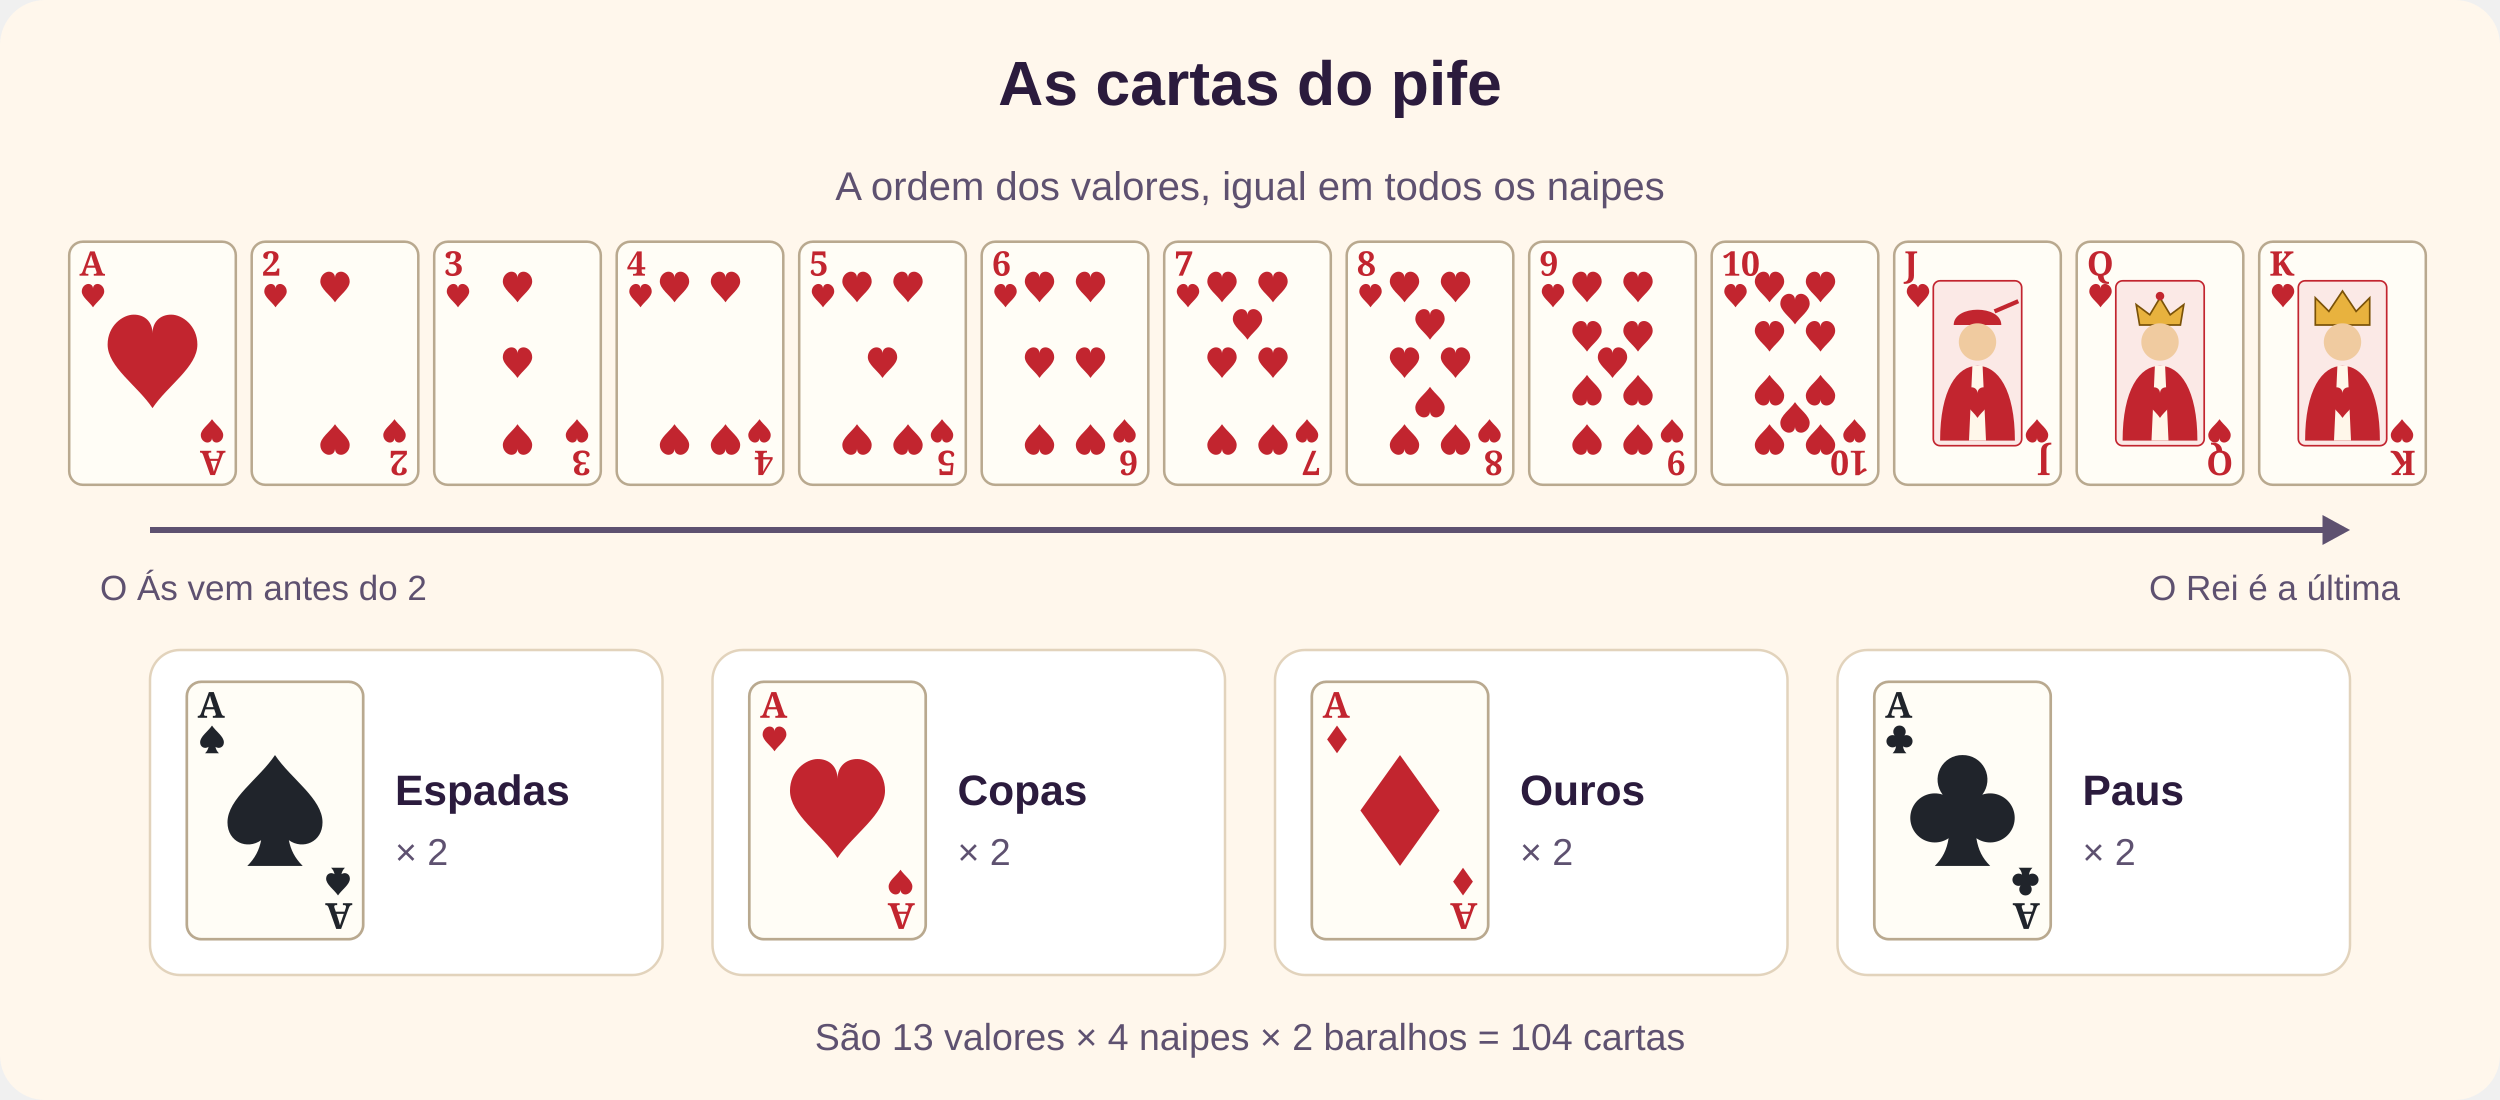
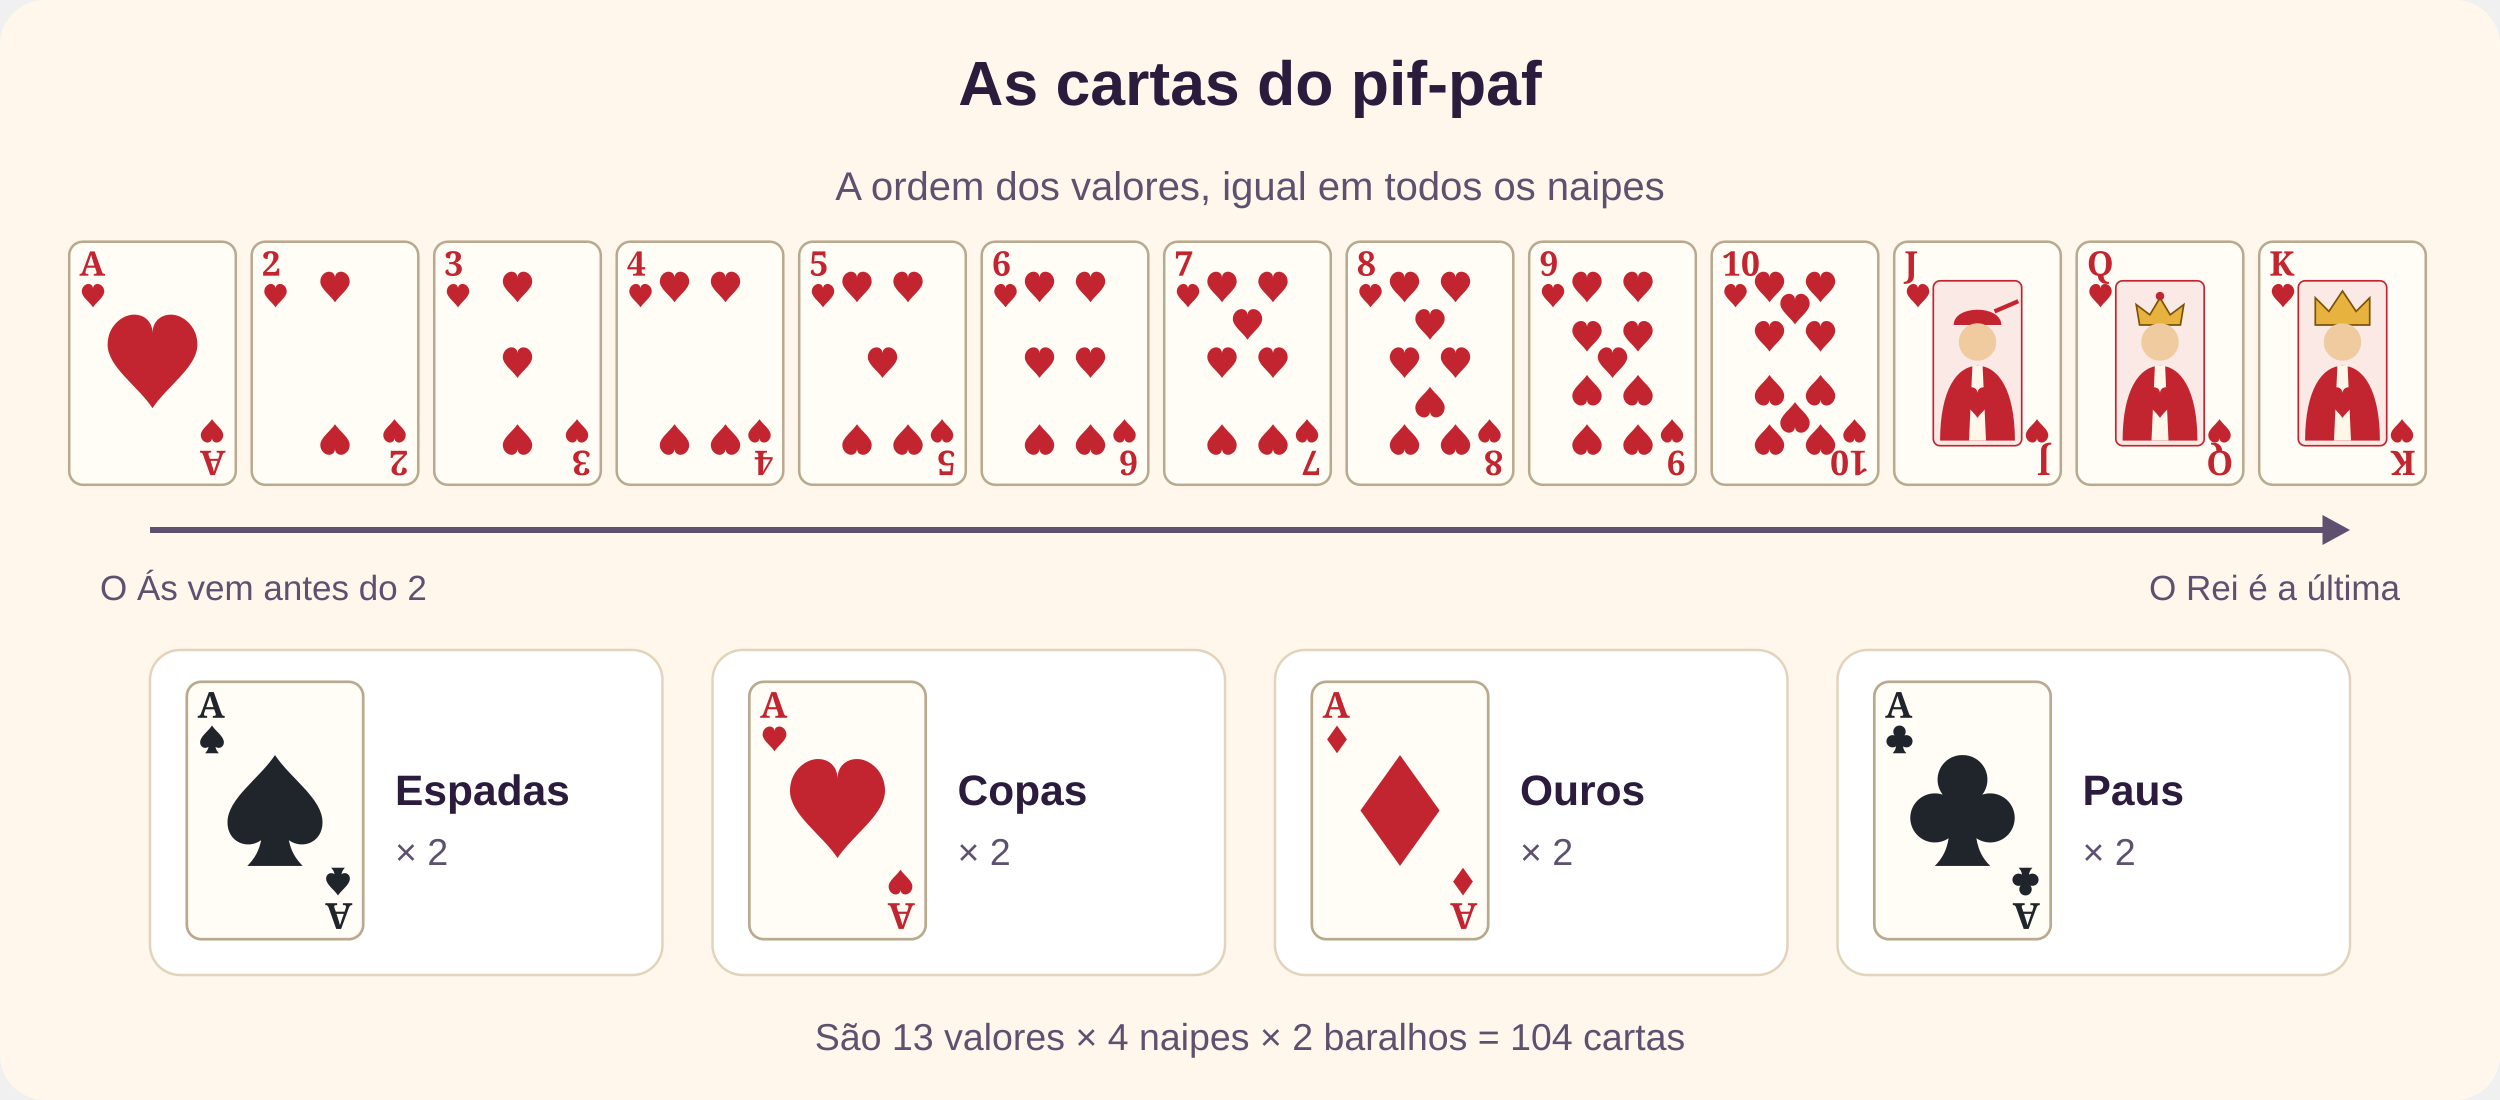
<svg xmlns="http://www.w3.org/2000/svg" viewBox="0 0 1000 440" role="img" aria-labelledby="t d" font-family="'Trebuchet MS', 'Segoe UI', 'Helvetica Neue', Arial, sans-serif">
  <rect width="1000" height="440" rx="18" fill="#FFF7EC" />
-   <text x="500" y="42" font-size="25" fill="#2B1B3D" font-weight="700" text-anchor="middle">As cartas do pife</text>
+   <text x="500" y="42" font-size="25" fill="#2B1B3D" font-weight="700" text-anchor="middle">As cartas do pif-paf</text>
  <text x="500" y="80" font-size="16" fill="#5E5170" text-anchor="middle">A ordem dos valores, igual em todos os naipes</text>
  <svg x="27" y="96" width="68" height="98.6" viewBox="0 0 100 145">
    <rect x="1" y="1" width="98" height="143" rx="8" fill="#FFFDF6" stroke="#B9A98F" stroke-width="1.500" />
    <text x="7" y="21" font-family="Georgia, serif" font-weight="700" font-size="20" fill="#C2252F">A</text>
    <path transform="translate(15 33) scale(0.55)" d="M0 12C-4 6 -12 1 -12 -5C-12 -10 -8 -13 -5 -13C-2 -13 0 -11 0 -8C0 -11 2 -13 5 -13C8 -13 12 -10 12 -5C12 1 4 6 0 12Z" fill="#C2252F" />
    <g transform="rotate(180 50 72.500)">
      <text x="7" y="21" font-family="Georgia, serif" font-weight="700" font-size="20" fill="#C2252F">A</text>
      <path transform="translate(15 33) scale(0.55)" d="M0 12C-4 6 -12 1 -12 -5C-12 -10 -8 -13 -5 -13C-2 -13 0 -11 0 -8C0 -11 2 -13 5 -13C8 -13 12 -10 12 -5C12 1 4 6 0 12Z" fill="#C2252F" />
    </g>
    <path transform="translate(50 72.5) scale(2.2)" d="M0 12C-4 6 -12 1 -12 -5C-12 -10 -8 -13 -5 -13C-2 -13 0 -11 0 -8C0 -11 2 -13 5 -13C8 -13 12 -10 12 -5C12 1 4 6 0 12Z" fill="#C2252F" />
  </svg>
  <svg x="100" y="96" width="68" height="98.6" viewBox="0 0 100 145">
    <rect x="1" y="1" width="98" height="143" rx="8" fill="#FFFDF6" stroke="#B9A98F" stroke-width="1.500" />
    <text x="7" y="21" font-family="Georgia, serif" font-weight="700" font-size="20" fill="#C2252F">2</text>
    <path transform="translate(15 33) scale(0.55)" d="M0 12C-4 6 -12 1 -12 -5C-12 -10 -8 -13 -5 -13C-2 -13 0 -11 0 -8C0 -11 2 -13 5 -13C8 -13 12 -10 12 -5C12 1 4 6 0 12Z" fill="#C2252F" />
    <g transform="rotate(180 50 72.500)">
      <text x="7" y="21" font-family="Georgia, serif" font-weight="700" font-size="20" fill="#C2252F">2</text>
      <path transform="translate(15 33) scale(0.55)" d="M0 12C-4 6 -12 1 -12 -5C-12 -10 -8 -13 -5 -13C-2 -13 0 -11 0 -8C0 -11 2 -13 5 -13C8 -13 12 -10 12 -5C12 1 4 6 0 12Z" fill="#C2252F" />
    </g>
    <path transform="translate(50 28) scale(0.72)" d="M0 12C-4 6 -12 1 -12 -5C-12 -10 -8 -13 -5 -13C-2 -13 0 -11 0 -8C0 -11 2 -13 5 -13C8 -13 12 -10 12 -5C12 1 4 6 0 12Z" fill="#C2252F" />
    <path transform="translate(50 117) scale(0.72) rotate(180)" d="M0 12C-4 6 -12 1 -12 -5C-12 -10 -8 -13 -5 -13C-2 -13 0 -11 0 -8C0 -11 2 -13 5 -13C8 -13 12 -10 12 -5C12 1 4 6 0 12Z" fill="#C2252F" />
  </svg>
  <svg x="173" y="96" width="68" height="98.6" viewBox="0 0 100 145">
    <rect x="1" y="1" width="98" height="143" rx="8" fill="#FFFDF6" stroke="#B9A98F" stroke-width="1.500" />
    <text x="7" y="21" font-family="Georgia, serif" font-weight="700" font-size="20" fill="#C2252F">3</text>
    <path transform="translate(15 33) scale(0.55)" d="M0 12C-4 6 -12 1 -12 -5C-12 -10 -8 -13 -5 -13C-2 -13 0 -11 0 -8C0 -11 2 -13 5 -13C8 -13 12 -10 12 -5C12 1 4 6 0 12Z" fill="#C2252F" />
    <g transform="rotate(180 50 72.500)">
      <text x="7" y="21" font-family="Georgia, serif" font-weight="700" font-size="20" fill="#C2252F">3</text>
      <path transform="translate(15 33) scale(0.55)" d="M0 12C-4 6 -12 1 -12 -5C-12 -10 -8 -13 -5 -13C-2 -13 0 -11 0 -8C0 -11 2 -13 5 -13C8 -13 12 -10 12 -5C12 1 4 6 0 12Z" fill="#C2252F" />
    </g>
    <path transform="translate(50 28) scale(0.72)" d="M0 12C-4 6 -12 1 -12 -5C-12 -10 -8 -13 -5 -13C-2 -13 0 -11 0 -8C0 -11 2 -13 5 -13C8 -13 12 -10 12 -5C12 1 4 6 0 12Z" fill="#C2252F" />
    <path transform="translate(50 72.5) scale(0.72)" d="M0 12C-4 6 -12 1 -12 -5C-12 -10 -8 -13 -5 -13C-2 -13 0 -11 0 -8C0 -11 2 -13 5 -13C8 -13 12 -10 12 -5C12 1 4 6 0 12Z" fill="#C2252F" />
    <path transform="translate(50 117) scale(0.72) rotate(180)" d="M0 12C-4 6 -12 1 -12 -5C-12 -10 -8 -13 -5 -13C-2 -13 0 -11 0 -8C0 -11 2 -13 5 -13C8 -13 12 -10 12 -5C12 1 4 6 0 12Z" fill="#C2252F" />
  </svg>
  <svg x="246" y="96" width="68" height="98.6" viewBox="0 0 100 145">
    <rect x="1" y="1" width="98" height="143" rx="8" fill="#FFFDF6" stroke="#B9A98F" stroke-width="1.500" />
    <text x="7" y="21" font-family="Georgia, serif" font-weight="700" font-size="20" fill="#C2252F">4</text>
    <path transform="translate(15 33) scale(0.55)" d="M0 12C-4 6 -12 1 -12 -5C-12 -10 -8 -13 -5 -13C-2 -13 0 -11 0 -8C0 -11 2 -13 5 -13C8 -13 12 -10 12 -5C12 1 4 6 0 12Z" fill="#C2252F" />
    <g transform="rotate(180 50 72.500)">
      <text x="7" y="21" font-family="Georgia, serif" font-weight="700" font-size="20" fill="#C2252F">4</text>
      <path transform="translate(15 33) scale(0.55)" d="M0 12C-4 6 -12 1 -12 -5C-12 -10 -8 -13 -5 -13C-2 -13 0 -11 0 -8C0 -11 2 -13 5 -13C8 -13 12 -10 12 -5C12 1 4 6 0 12Z" fill="#C2252F" />
    </g>
    <path transform="translate(35 28) scale(0.72)" d="M0 12C-4 6 -12 1 -12 -5C-12 -10 -8 -13 -5 -13C-2 -13 0 -11 0 -8C0 -11 2 -13 5 -13C8 -13 12 -10 12 -5C12 1 4 6 0 12Z" fill="#C2252F" />
    <path transform="translate(65 28) scale(0.72)" d="M0 12C-4 6 -12 1 -12 -5C-12 -10 -8 -13 -5 -13C-2 -13 0 -11 0 -8C0 -11 2 -13 5 -13C8 -13 12 -10 12 -5C12 1 4 6 0 12Z" fill="#C2252F" />
    <path transform="translate(35 117) scale(0.72) rotate(180)" d="M0 12C-4 6 -12 1 -12 -5C-12 -10 -8 -13 -5 -13C-2 -13 0 -11 0 -8C0 -11 2 -13 5 -13C8 -13 12 -10 12 -5C12 1 4 6 0 12Z" fill="#C2252F" />
    <path transform="translate(65 117) scale(0.72) rotate(180)" d="M0 12C-4 6 -12 1 -12 -5C-12 -10 -8 -13 -5 -13C-2 -13 0 -11 0 -8C0 -11 2 -13 5 -13C8 -13 12 -10 12 -5C12 1 4 6 0 12Z" fill="#C2252F" />
  </svg>
  <svg x="319" y="96" width="68" height="98.6" viewBox="0 0 100 145">
    <rect x="1" y="1" width="98" height="143" rx="8" fill="#FFFDF6" stroke="#B9A98F" stroke-width="1.500" />
    <text x="7" y="21" font-family="Georgia, serif" font-weight="700" font-size="20" fill="#C2252F">5</text>
    <path transform="translate(15 33) scale(0.55)" d="M0 12C-4 6 -12 1 -12 -5C-12 -10 -8 -13 -5 -13C-2 -13 0 -11 0 -8C0 -11 2 -13 5 -13C8 -13 12 -10 12 -5C12 1 4 6 0 12Z" fill="#C2252F" />
    <g transform="rotate(180 50 72.500)">
      <text x="7" y="21" font-family="Georgia, serif" font-weight="700" font-size="20" fill="#C2252F">5</text>
      <path transform="translate(15 33) scale(0.55)" d="M0 12C-4 6 -12 1 -12 -5C-12 -10 -8 -13 -5 -13C-2 -13 0 -11 0 -8C0 -11 2 -13 5 -13C8 -13 12 -10 12 -5C12 1 4 6 0 12Z" fill="#C2252F" />
    </g>
    <path transform="translate(35 28) scale(0.72)" d="M0 12C-4 6 -12 1 -12 -5C-12 -10 -8 -13 -5 -13C-2 -13 0 -11 0 -8C0 -11 2 -13 5 -13C8 -13 12 -10 12 -5C12 1 4 6 0 12Z" fill="#C2252F" />
    <path transform="translate(65 28) scale(0.72)" d="M0 12C-4 6 -12 1 -12 -5C-12 -10 -8 -13 -5 -13C-2 -13 0 -11 0 -8C0 -11 2 -13 5 -13C8 -13 12 -10 12 -5C12 1 4 6 0 12Z" fill="#C2252F" />
    <path transform="translate(50 72.5) scale(0.72)" d="M0 12C-4 6 -12 1 -12 -5C-12 -10 -8 -13 -5 -13C-2 -13 0 -11 0 -8C0 -11 2 -13 5 -13C8 -13 12 -10 12 -5C12 1 4 6 0 12Z" fill="#C2252F" />
    <path transform="translate(35 117) scale(0.72) rotate(180)" d="M0 12C-4 6 -12 1 -12 -5C-12 -10 -8 -13 -5 -13C-2 -13 0 -11 0 -8C0 -11 2 -13 5 -13C8 -13 12 -10 12 -5C12 1 4 6 0 12Z" fill="#C2252F" />
    <path transform="translate(65 117) scale(0.72) rotate(180)" d="M0 12C-4 6 -12 1 -12 -5C-12 -10 -8 -13 -5 -13C-2 -13 0 -11 0 -8C0 -11 2 -13 5 -13C8 -13 12 -10 12 -5C12 1 4 6 0 12Z" fill="#C2252F" />
  </svg>
  <svg x="392" y="96" width="68" height="98.6" viewBox="0 0 100 145">
    <rect x="1" y="1" width="98" height="143" rx="8" fill="#FFFDF6" stroke="#B9A98F" stroke-width="1.500" />
    <text x="7" y="21" font-family="Georgia, serif" font-weight="700" font-size="20" fill="#C2252F">6</text>
    <path transform="translate(15 33) scale(0.55)" d="M0 12C-4 6 -12 1 -12 -5C-12 -10 -8 -13 -5 -13C-2 -13 0 -11 0 -8C0 -11 2 -13 5 -13C8 -13 12 -10 12 -5C12 1 4 6 0 12Z" fill="#C2252F" />
    <g transform="rotate(180 50 72.500)">
      <text x="7" y="21" font-family="Georgia, serif" font-weight="700" font-size="20" fill="#C2252F">6</text>
      <path transform="translate(15 33) scale(0.55)" d="M0 12C-4 6 -12 1 -12 -5C-12 -10 -8 -13 -5 -13C-2 -13 0 -11 0 -8C0 -11 2 -13 5 -13C8 -13 12 -10 12 -5C12 1 4 6 0 12Z" fill="#C2252F" />
    </g>
    <path transform="translate(35 28) scale(0.72)" d="M0 12C-4 6 -12 1 -12 -5C-12 -10 -8 -13 -5 -13C-2 -13 0 -11 0 -8C0 -11 2 -13 5 -13C8 -13 12 -10 12 -5C12 1 4 6 0 12Z" fill="#C2252F" />
    <path transform="translate(65 28) scale(0.72)" d="M0 12C-4 6 -12 1 -12 -5C-12 -10 -8 -13 -5 -13C-2 -13 0 -11 0 -8C0 -11 2 -13 5 -13C8 -13 12 -10 12 -5C12 1 4 6 0 12Z" fill="#C2252F" />
    <path transform="translate(35 72.5) scale(0.72)" d="M0 12C-4 6 -12 1 -12 -5C-12 -10 -8 -13 -5 -13C-2 -13 0 -11 0 -8C0 -11 2 -13 5 -13C8 -13 12 -10 12 -5C12 1 4 6 0 12Z" fill="#C2252F" />
    <path transform="translate(65 72.5) scale(0.72)" d="M0 12C-4 6 -12 1 -12 -5C-12 -10 -8 -13 -5 -13C-2 -13 0 -11 0 -8C0 -11 2 -13 5 -13C8 -13 12 -10 12 -5C12 1 4 6 0 12Z" fill="#C2252F" />
    <path transform="translate(35 117) scale(0.72) rotate(180)" d="M0 12C-4 6 -12 1 -12 -5C-12 -10 -8 -13 -5 -13C-2 -13 0 -11 0 -8C0 -11 2 -13 5 -13C8 -13 12 -10 12 -5C12 1 4 6 0 12Z" fill="#C2252F" />
    <path transform="translate(65 117) scale(0.72) rotate(180)" d="M0 12C-4 6 -12 1 -12 -5C-12 -10 -8 -13 -5 -13C-2 -13 0 -11 0 -8C0 -11 2 -13 5 -13C8 -13 12 -10 12 -5C12 1 4 6 0 12Z" fill="#C2252F" />
  </svg>
  <svg x="465" y="96" width="68" height="98.6" viewBox="0 0 100 145">
    <rect x="1" y="1" width="98" height="143" rx="8" fill="#FFFDF6" stroke="#B9A98F" stroke-width="1.500" />
    <text x="7" y="21" font-family="Georgia, serif" font-weight="700" font-size="20" fill="#C2252F">7</text>
    <path transform="translate(15 33) scale(0.55)" d="M0 12C-4 6 -12 1 -12 -5C-12 -10 -8 -13 -5 -13C-2 -13 0 -11 0 -8C0 -11 2 -13 5 -13C8 -13 12 -10 12 -5C12 1 4 6 0 12Z" fill="#C2252F" />
    <g transform="rotate(180 50 72.500)">
      <text x="7" y="21" font-family="Georgia, serif" font-weight="700" font-size="20" fill="#C2252F">7</text>
      <path transform="translate(15 33) scale(0.55)" d="M0 12C-4 6 -12 1 -12 -5C-12 -10 -8 -13 -5 -13C-2 -13 0 -11 0 -8C0 -11 2 -13 5 -13C8 -13 12 -10 12 -5C12 1 4 6 0 12Z" fill="#C2252F" />
    </g>
    <path transform="translate(35 28) scale(0.72)" d="M0 12C-4 6 -12 1 -12 -5C-12 -10 -8 -13 -5 -13C-2 -13 0 -11 0 -8C0 -11 2 -13 5 -13C8 -13 12 -10 12 -5C12 1 4 6 0 12Z" fill="#C2252F" />
    <path transform="translate(65 28) scale(0.72)" d="M0 12C-4 6 -12 1 -12 -5C-12 -10 -8 -13 -5 -13C-2 -13 0 -11 0 -8C0 -11 2 -13 5 -13C8 -13 12 -10 12 -5C12 1 4 6 0 12Z" fill="#C2252F" />
    <path transform="translate(50 50) scale(0.72)" d="M0 12C-4 6 -12 1 -12 -5C-12 -10 -8 -13 -5 -13C-2 -13 0 -11 0 -8C0 -11 2 -13 5 -13C8 -13 12 -10 12 -5C12 1 4 6 0 12Z" fill="#C2252F" />
    <path transform="translate(35 72.5) scale(0.72)" d="M0 12C-4 6 -12 1 -12 -5C-12 -10 -8 -13 -5 -13C-2 -13 0 -11 0 -8C0 -11 2 -13 5 -13C8 -13 12 -10 12 -5C12 1 4 6 0 12Z" fill="#C2252F" />
    <path transform="translate(65 72.5) scale(0.72)" d="M0 12C-4 6 -12 1 -12 -5C-12 -10 -8 -13 -5 -13C-2 -13 0 -11 0 -8C0 -11 2 -13 5 -13C8 -13 12 -10 12 -5C12 1 4 6 0 12Z" fill="#C2252F" />
    <path transform="translate(35 117) scale(0.72) rotate(180)" d="M0 12C-4 6 -12 1 -12 -5C-12 -10 -8 -13 -5 -13C-2 -13 0 -11 0 -8C0 -11 2 -13 5 -13C8 -13 12 -10 12 -5C12 1 4 6 0 12Z" fill="#C2252F" />
    <path transform="translate(65 117) scale(0.72) rotate(180)" d="M0 12C-4 6 -12 1 -12 -5C-12 -10 -8 -13 -5 -13C-2 -13 0 -11 0 -8C0 -11 2 -13 5 -13C8 -13 12 -10 12 -5C12 1 4 6 0 12Z" fill="#C2252F" />
  </svg>
  <svg x="538" y="96" width="68" height="98.6" viewBox="0 0 100 145">
    <rect x="1" y="1" width="98" height="143" rx="8" fill="#FFFDF6" stroke="#B9A98F" stroke-width="1.500" />
    <text x="7" y="21" font-family="Georgia, serif" font-weight="700" font-size="20" fill="#C2252F">8</text>
    <path transform="translate(15 33) scale(0.55)" d="M0 12C-4 6 -12 1 -12 -5C-12 -10 -8 -13 -5 -13C-2 -13 0 -11 0 -8C0 -11 2 -13 5 -13C8 -13 12 -10 12 -5C12 1 4 6 0 12Z" fill="#C2252F" />
    <g transform="rotate(180 50 72.500)">
      <text x="7" y="21" font-family="Georgia, serif" font-weight="700" font-size="20" fill="#C2252F">8</text>
      <path transform="translate(15 33) scale(0.55)" d="M0 12C-4 6 -12 1 -12 -5C-12 -10 -8 -13 -5 -13C-2 -13 0 -11 0 -8C0 -11 2 -13 5 -13C8 -13 12 -10 12 -5C12 1 4 6 0 12Z" fill="#C2252F" />
    </g>
    <path transform="translate(35 28) scale(0.72)" d="M0 12C-4 6 -12 1 -12 -5C-12 -10 -8 -13 -5 -13C-2 -13 0 -11 0 -8C0 -11 2 -13 5 -13C8 -13 12 -10 12 -5C12 1 4 6 0 12Z" fill="#C2252F" />
    <path transform="translate(65 28) scale(0.72)" d="M0 12C-4 6 -12 1 -12 -5C-12 -10 -8 -13 -5 -13C-2 -13 0 -11 0 -8C0 -11 2 -13 5 -13C8 -13 12 -10 12 -5C12 1 4 6 0 12Z" fill="#C2252F" />
    <path transform="translate(50 50) scale(0.72)" d="M0 12C-4 6 -12 1 -12 -5C-12 -10 -8 -13 -5 -13C-2 -13 0 -11 0 -8C0 -11 2 -13 5 -13C8 -13 12 -10 12 -5C12 1 4 6 0 12Z" fill="#C2252F" />
    <path transform="translate(35 72.5) scale(0.72)" d="M0 12C-4 6 -12 1 -12 -5C-12 -10 -8 -13 -5 -13C-2 -13 0 -11 0 -8C0 -11 2 -13 5 -13C8 -13 12 -10 12 -5C12 1 4 6 0 12Z" fill="#C2252F" />
    <path transform="translate(65 72.5) scale(0.72)" d="M0 12C-4 6 -12 1 -12 -5C-12 -10 -8 -13 -5 -13C-2 -13 0 -11 0 -8C0 -11 2 -13 5 -13C8 -13 12 -10 12 -5C12 1 4 6 0 12Z" fill="#C2252F" />
    <path transform="translate(50 95) scale(0.72) rotate(180)" d="M0 12C-4 6 -12 1 -12 -5C-12 -10 -8 -13 -5 -13C-2 -13 0 -11 0 -8C0 -11 2 -13 5 -13C8 -13 12 -10 12 -5C12 1 4 6 0 12Z" fill="#C2252F" />
    <path transform="translate(35 117) scale(0.72) rotate(180)" d="M0 12C-4 6 -12 1 -12 -5C-12 -10 -8 -13 -5 -13C-2 -13 0 -11 0 -8C0 -11 2 -13 5 -13C8 -13 12 -10 12 -5C12 1 4 6 0 12Z" fill="#C2252F" />
    <path transform="translate(65 117) scale(0.72) rotate(180)" d="M0 12C-4 6 -12 1 -12 -5C-12 -10 -8 -13 -5 -13C-2 -13 0 -11 0 -8C0 -11 2 -13 5 -13C8 -13 12 -10 12 -5C12 1 4 6 0 12Z" fill="#C2252F" />
  </svg>
  <svg x="611" y="96" width="68" height="98.6" viewBox="0 0 100 145">
    <rect x="1" y="1" width="98" height="143" rx="8" fill="#FFFDF6" stroke="#B9A98F" stroke-width="1.500" />
    <text x="7" y="21" font-family="Georgia, serif" font-weight="700" font-size="20" fill="#C2252F">9</text>
    <path transform="translate(15 33) scale(0.55)" d="M0 12C-4 6 -12 1 -12 -5C-12 -10 -8 -13 -5 -13C-2 -13 0 -11 0 -8C0 -11 2 -13 5 -13C8 -13 12 -10 12 -5C12 1 4 6 0 12Z" fill="#C2252F" />
    <g transform="rotate(180 50 72.500)">
      <text x="7" y="21" font-family="Georgia, serif" font-weight="700" font-size="20" fill="#C2252F">9</text>
      <path transform="translate(15 33) scale(0.55)" d="M0 12C-4 6 -12 1 -12 -5C-12 -10 -8 -13 -5 -13C-2 -13 0 -11 0 -8C0 -11 2 -13 5 -13C8 -13 12 -10 12 -5C12 1 4 6 0 12Z" fill="#C2252F" />
    </g>
    <path transform="translate(35 28) scale(0.72)" d="M0 12C-4 6 -12 1 -12 -5C-12 -10 -8 -13 -5 -13C-2 -13 0 -11 0 -8C0 -11 2 -13 5 -13C8 -13 12 -10 12 -5C12 1 4 6 0 12Z" fill="#C2252F" />
    <path transform="translate(65 28) scale(0.72)" d="M0 12C-4 6 -12 1 -12 -5C-12 -10 -8 -13 -5 -13C-2 -13 0 -11 0 -8C0 -11 2 -13 5 -13C8 -13 12 -10 12 -5C12 1 4 6 0 12Z" fill="#C2252F" />
    <path transform="translate(35 57) scale(0.72)" d="M0 12C-4 6 -12 1 -12 -5C-12 -10 -8 -13 -5 -13C-2 -13 0 -11 0 -8C0 -11 2 -13 5 -13C8 -13 12 -10 12 -5C12 1 4 6 0 12Z" fill="#C2252F" />
    <path transform="translate(65 57) scale(0.72)" d="M0 12C-4 6 -12 1 -12 -5C-12 -10 -8 -13 -5 -13C-2 -13 0 -11 0 -8C0 -11 2 -13 5 -13C8 -13 12 -10 12 -5C12 1 4 6 0 12Z" fill="#C2252F" />
    <path transform="translate(50 72.5) scale(0.72)" d="M0 12C-4 6 -12 1 -12 -5C-12 -10 -8 -13 -5 -13C-2 -13 0 -11 0 -8C0 -11 2 -13 5 -13C8 -13 12 -10 12 -5C12 1 4 6 0 12Z" fill="#C2252F" />
    <path transform="translate(35 88) scale(0.72) rotate(180)" d="M0 12C-4 6 -12 1 -12 -5C-12 -10 -8 -13 -5 -13C-2 -13 0 -11 0 -8C0 -11 2 -13 5 -13C8 -13 12 -10 12 -5C12 1 4 6 0 12Z" fill="#C2252F" />
    <path transform="translate(65 88) scale(0.72) rotate(180)" d="M0 12C-4 6 -12 1 -12 -5C-12 -10 -8 -13 -5 -13C-2 -13 0 -11 0 -8C0 -11 2 -13 5 -13C8 -13 12 -10 12 -5C12 1 4 6 0 12Z" fill="#C2252F" />
    <path transform="translate(35 117) scale(0.72) rotate(180)" d="M0 12C-4 6 -12 1 -12 -5C-12 -10 -8 -13 -5 -13C-2 -13 0 -11 0 -8C0 -11 2 -13 5 -13C8 -13 12 -10 12 -5C12 1 4 6 0 12Z" fill="#C2252F" />
    <path transform="translate(65 117) scale(0.72) rotate(180)" d="M0 12C-4 6 -12 1 -12 -5C-12 -10 -8 -13 -5 -13C-2 -13 0 -11 0 -8C0 -11 2 -13 5 -13C8 -13 12 -10 12 -5C12 1 4 6 0 12Z" fill="#C2252F" />
  </svg>
  <svg x="684" y="96" width="68" height="98.6" viewBox="0 0 100 145">
    <rect x="1" y="1" width="98" height="143" rx="8" fill="#FFFDF6" stroke="#B9A98F" stroke-width="1.500" />
    <text x="7" y="21" font-family="Georgia, serif" font-weight="700" font-size="20" fill="#C2252F">10</text>
    <path transform="translate(15 33) scale(0.55)" d="M0 12C-4 6 -12 1 -12 -5C-12 -10 -8 -13 -5 -13C-2 -13 0 -11 0 -8C0 -11 2 -13 5 -13C8 -13 12 -10 12 -5C12 1 4 6 0 12Z" fill="#C2252F" />
    <g transform="rotate(180 50 72.500)">
      <text x="7" y="21" font-family="Georgia, serif" font-weight="700" font-size="20" fill="#C2252F">10</text>
      <path transform="translate(15 33) scale(0.55)" d="M0 12C-4 6 -12 1 -12 -5C-12 -10 -8 -13 -5 -13C-2 -13 0 -11 0 -8C0 -11 2 -13 5 -13C8 -13 12 -10 12 -5C12 1 4 6 0 12Z" fill="#C2252F" />
    </g>
    <path transform="translate(35 28) scale(0.72)" d="M0 12C-4 6 -12 1 -12 -5C-12 -10 -8 -13 -5 -13C-2 -13 0 -11 0 -8C0 -11 2 -13 5 -13C8 -13 12 -10 12 -5C12 1 4 6 0 12Z" fill="#C2252F" />
    <path transform="translate(65 28) scale(0.72)" d="M0 12C-4 6 -12 1 -12 -5C-12 -10 -8 -13 -5 -13C-2 -13 0 -11 0 -8C0 -11 2 -13 5 -13C8 -13 12 -10 12 -5C12 1 4 6 0 12Z" fill="#C2252F" />
    <path transform="translate(50 41) scale(0.72)" d="M0 12C-4 6 -12 1 -12 -5C-12 -10 -8 -13 -5 -13C-2 -13 0 -11 0 -8C0 -11 2 -13 5 -13C8 -13 12 -10 12 -5C12 1 4 6 0 12Z" fill="#C2252F" />
    <path transform="translate(35 57) scale(0.72)" d="M0 12C-4 6 -12 1 -12 -5C-12 -10 -8 -13 -5 -13C-2 -13 0 -11 0 -8C0 -11 2 -13 5 -13C8 -13 12 -10 12 -5C12 1 4 6 0 12Z" fill="#C2252F" />
    <path transform="translate(65 57) scale(0.72)" d="M0 12C-4 6 -12 1 -12 -5C-12 -10 -8 -13 -5 -13C-2 -13 0 -11 0 -8C0 -11 2 -13 5 -13C8 -13 12 -10 12 -5C12 1 4 6 0 12Z" fill="#C2252F" />
    <path transform="translate(35 88) scale(0.72) rotate(180)" d="M0 12C-4 6 -12 1 -12 -5C-12 -10 -8 -13 -5 -13C-2 -13 0 -11 0 -8C0 -11 2 -13 5 -13C8 -13 12 -10 12 -5C12 1 4 6 0 12Z" fill="#C2252F" />
    <path transform="translate(65 88) scale(0.72) rotate(180)" d="M0 12C-4 6 -12 1 -12 -5C-12 -10 -8 -13 -5 -13C-2 -13 0 -11 0 -8C0 -11 2 -13 5 -13C8 -13 12 -10 12 -5C12 1 4 6 0 12Z" fill="#C2252F" />
    <path transform="translate(50 104) scale(0.72) rotate(180)" d="M0 12C-4 6 -12 1 -12 -5C-12 -10 -8 -13 -5 -13C-2 -13 0 -11 0 -8C0 -11 2 -13 5 -13C8 -13 12 -10 12 -5C12 1 4 6 0 12Z" fill="#C2252F" />
    <path transform="translate(35 117) scale(0.72) rotate(180)" d="M0 12C-4 6 -12 1 -12 -5C-12 -10 -8 -13 -5 -13C-2 -13 0 -11 0 -8C0 -11 2 -13 5 -13C8 -13 12 -10 12 -5C12 1 4 6 0 12Z" fill="#C2252F" />
    <path transform="translate(65 117) scale(0.72) rotate(180)" d="M0 12C-4 6 -12 1 -12 -5C-12 -10 -8 -13 -5 -13C-2 -13 0 -11 0 -8C0 -11 2 -13 5 -13C8 -13 12 -10 12 -5C12 1 4 6 0 12Z" fill="#C2252F" />
  </svg>
  <svg x="757" y="96" width="68" height="98.6" viewBox="0 0 100 145">
    <rect x="1" y="1" width="98" height="143" rx="8" fill="#FFFDF6" stroke="#B9A98F" stroke-width="1.500" />
    <text x="7" y="21" font-family="Georgia, serif" font-weight="700" font-size="20" fill="#C2252F">J</text>
    <path transform="translate(15 33) scale(0.55)" d="M0 12C-4 6 -12 1 -12 -5C-12 -10 -8 -13 -5 -13C-2 -13 0 -11 0 -8C0 -11 2 -13 5 -13C8 -13 12 -10 12 -5C12 1 4 6 0 12Z" fill="#C2252F" />
    <g transform="rotate(180 50 72.500)">
      <text x="7" y="21" font-family="Georgia, serif" font-weight="700" font-size="20" fill="#C2252F">J</text>
      <path transform="translate(15 33) scale(0.55)" d="M0 12C-4 6 -12 1 -12 -5C-12 -10 -8 -13 -5 -13C-2 -13 0 -11 0 -8C0 -11 2 -13 5 -13C8 -13 12 -10 12 -5C12 1 4 6 0 12Z" fill="#C2252F" />
    </g>
    <rect x="24" y="24" width="52" height="97" rx="4" fill="#FBE9E6" stroke="#C2252F" />
    <path d="M36 50C36 38 64 38 64 50Z" fill="#C2252F" />
    <path d="M60 42L74 36" stroke="#C2252F" stroke-width="2.500" />
    <circle cx="50" cy="60" r="11" fill="#F0CBA0" />
    <path d="M28 118C28 88 38 74 50 74S72 88 72 118Z" fill="#C2252F" />
    <path d="M47 74H53L55 118H45Z" fill="#FFF7EA" />
    <path transform="translate(50 96) scale(0.72)" d="M0 12C-4 6 -12 1 -12 -5C-12 -10 -8 -13 -5 -13C-2 -13 0 -11 0 -8C0 -11 2 -13 5 -13C8 -13 12 -10 12 -5C12 1 4 6 0 12Z" fill="#C2252F" />
  </svg>
  <svg x="830" y="96" width="68" height="98.6" viewBox="0 0 100 145">
    <rect x="1" y="1" width="98" height="143" rx="8" fill="#FFFDF6" stroke="#B9A98F" stroke-width="1.500" />
    <text x="7" y="21" font-family="Georgia, serif" font-weight="700" font-size="20" fill="#C2252F">Q</text>
    <path transform="translate(15 33) scale(0.55)" d="M0 12C-4 6 -12 1 -12 -5C-12 -10 -8 -13 -5 -13C-2 -13 0 -11 0 -8C0 -11 2 -13 5 -13C8 -13 12 -10 12 -5C12 1 4 6 0 12Z" fill="#C2252F" />
    <g transform="rotate(180 50 72.500)">
      <text x="7" y="21" font-family="Georgia, serif" font-weight="700" font-size="20" fill="#C2252F">Q</text>
      <path transform="translate(15 33) scale(0.55)" d="M0 12C-4 6 -12 1 -12 -5C-12 -10 -8 -13 -5 -13C-2 -13 0 -11 0 -8C0 -11 2 -13 5 -13C8 -13 12 -10 12 -5C12 1 4 6 0 12Z" fill="#C2252F" />
    </g>
    <rect x="24" y="24" width="52" height="97" rx="4" fill="#FBE9E6" stroke="#C2252F" />
    <path d="M38 50L36 38L44 44L50 34L56 44L64 38L62 50Z" fill="#E8B23E" stroke="#7A5208" />
    <circle cx="50" cy="33" r="2.500" fill="#C2252F" />
    <circle cx="50" cy="60" r="11" fill="#F0CBA0" />
    <path d="M28 118C28 88 38 74 50 74S72 88 72 118Z" fill="#C2252F" />
    <path d="M47 74H53L55 118H45Z" fill="#FFF7EA" />
    <path transform="translate(50 96) scale(0.72)" d="M0 12C-4 6 -12 1 -12 -5C-12 -10 -8 -13 -5 -13C-2 -13 0 -11 0 -8C0 -11 2 -13 5 -13C8 -13 12 -10 12 -5C12 1 4 6 0 12Z" fill="#C2252F" />
  </svg>
  <svg x="903" y="96" width="68" height="98.6" viewBox="0 0 100 145">
    <rect x="1" y="1" width="98" height="143" rx="8" fill="#FFFDF6" stroke="#B9A98F" stroke-width="1.500" />
    <text x="7" y="21" font-family="Georgia, serif" font-weight="700" font-size="20" fill="#C2252F">K</text>
    <path transform="translate(15 33) scale(0.55)" d="M0 12C-4 6 -12 1 -12 -5C-12 -10 -8 -13 -5 -13C-2 -13 0 -11 0 -8C0 -11 2 -13 5 -13C8 -13 12 -10 12 -5C12 1 4 6 0 12Z" fill="#C2252F" />
    <g transform="rotate(180 50 72.500)">
      <text x="7" y="21" font-family="Georgia, serif" font-weight="700" font-size="20" fill="#C2252F">K</text>
      <path transform="translate(15 33) scale(0.55)" d="M0 12C-4 6 -12 1 -12 -5C-12 -10 -8 -13 -5 -13C-2 -13 0 -11 0 -8C0 -11 2 -13 5 -13C8 -13 12 -10 12 -5C12 1 4 6 0 12Z" fill="#C2252F" />
    </g>
    <rect x="24" y="24" width="52" height="97" rx="4" fill="#FBE9E6" stroke="#C2252F" />
    <path d="M34 50L34 34L42 42L50 30L58 42L66 34L66 50Z" fill="#E8B23E" stroke="#7A5208" />
    <circle cx="50" cy="60" r="11" fill="#F0CBA0" />
    <path d="M28 118C28 88 38 74 50 74S72 88 72 118Z" fill="#C2252F" />
    <path d="M47 74H53L55 118H45Z" fill="#FFF7EA" />
    <path transform="translate(50 96) scale(0.72)" d="M0 12C-4 6 -12 1 -12 -5C-12 -10 -8 -13 -5 -13C-2 -13 0 -11 0 -8C0 -11 2 -13 5 -13C8 -13 12 -10 12 -5C12 1 4 6 0 12Z" fill="#C2252F" />
  </svg>
  <path d="M60 212H930" stroke="#5E5170" stroke-width="2.4" />
  <path d="M940 212l-11 -6v12z" fill="#5E5170" />
  <text x="40" y="240" font-size="14" fill="#5E5170">O Ás vem antes do 2</text>
  <text x="960" y="240" font-size="14" fill="#5E5170" text-anchor="end">O Rei é a última</text>
  <rect x="60" y="260" width="205" height="130" rx="12" fill="#fff" stroke="#E2D3BC" />
  <svg x="74" y="272" width="72" height="104.4" viewBox="0 0 100 145">
    <rect x="1" y="1" width="98" height="143" rx="8" fill="#FFFDF6" stroke="#B9A98F" stroke-width="1.500" />
    <text x="7" y="21" font-family="Georgia, serif" font-weight="700" font-size="20" fill="#20242B">A</text>
    <path transform="translate(15 33) scale(0.55)" d="M0 -14C4 -8 12 -3 12 3C12 8 7 10 3.500 7.500C4 10 5 12 7 14H-7C-5 12 -4 10 -3.500 7.500C-7 10 -12 8 -12 3C-12 -3 -4 -8 0 -14Z" fill="#20242B" />
    <g transform="rotate(180 50 72.500)">
      <text x="7" y="21" font-family="Georgia, serif" font-weight="700" font-size="20" fill="#20242B">A</text>
      <path transform="translate(15 33) scale(0.55)" d="M0 -14C4 -8 12 -3 12 3C12 8 7 10 3.500 7.500C4 10 5 12 7 14H-7C-5 12 -4 10 -3.500 7.500C-7 10 -12 8 -12 3C-12 -3 -4 -8 0 -14Z" fill="#20242B" />
    </g>
    <path transform="translate(50 72.5) scale(2.2)" d="M0 -14C4 -8 12 -3 12 3C12 8 7 10 3.500 7.500C4 10 5 12 7 14H-7C-5 12 -4 10 -3.500 7.500C-7 10 -12 8 -12 3C-12 -3 -4 -8 0 -14Z" fill="#20242B" />
  </svg>
  <text x="158" y="322" font-size="17" fill="#2B1B3D" font-weight="700">Espadas</text>
  <text x="158" y="346" font-size="15" fill="#5E5170">× 2</text>
  <rect x="285" y="260" width="205" height="130" rx="12" fill="#fff" stroke="#E2D3BC" />
  <svg x="299" y="272" width="72" height="104.4" viewBox="0 0 100 145">
    <rect x="1" y="1" width="98" height="143" rx="8" fill="#FFFDF6" stroke="#B9A98F" stroke-width="1.500" />
    <text x="7" y="21" font-family="Georgia, serif" font-weight="700" font-size="20" fill="#C2252F">A</text>
    <path transform="translate(15 33) scale(0.55)" d="M0 12C-4 6 -12 1 -12 -5C-12 -10 -8 -13 -5 -13C-2 -13 0 -11 0 -8C0 -11 2 -13 5 -13C8 -13 12 -10 12 -5C12 1 4 6 0 12Z" fill="#C2252F" />
    <g transform="rotate(180 50 72.500)">
      <text x="7" y="21" font-family="Georgia, serif" font-weight="700" font-size="20" fill="#C2252F">A</text>
      <path transform="translate(15 33) scale(0.55)" d="M0 12C-4 6 -12 1 -12 -5C-12 -10 -8 -13 -5 -13C-2 -13 0 -11 0 -8C0 -11 2 -13 5 -13C8 -13 12 -10 12 -5C12 1 4 6 0 12Z" fill="#C2252F" />
    </g>
    <path transform="translate(50 72.5) scale(2.2)" d="M0 12C-4 6 -12 1 -12 -5C-12 -10 -8 -13 -5 -13C-2 -13 0 -11 0 -8C0 -11 2 -13 5 -13C8 -13 12 -10 12 -5C12 1 4 6 0 12Z" fill="#C2252F" />
  </svg>
  <text x="383" y="322" font-size="17" fill="#2B1B3D" font-weight="700">Copas</text>
  <text x="383" y="346" font-size="15" fill="#5E5170">× 2</text>
  <rect x="510" y="260" width="205" height="130" rx="12" fill="#fff" stroke="#E2D3BC" />
  <svg x="524" y="272" width="72" height="104.4" viewBox="0 0 100 145">
    <rect x="1" y="1" width="98" height="143" rx="8" fill="#FFFDF6" stroke="#B9A98F" stroke-width="1.500" />
    <text x="7" y="21" font-family="Georgia, serif" font-weight="700" font-size="20" fill="#C2252F">A</text>
    <path transform="translate(15 33) scale(0.55)" d="M0 -14L10 0L0 14L-10 0Z" fill="#C2252F" />
    <g transform="rotate(180 50 72.500)">
      <text x="7" y="21" font-family="Georgia, serif" font-weight="700" font-size="20" fill="#C2252F">A</text>
      <path transform="translate(15 33) scale(0.55)" d="M0 -14L10 0L0 14L-10 0Z" fill="#C2252F" />
    </g>
    <path transform="translate(50 72.5) scale(2.2)" d="M0 -14L10 0L0 14L-10 0Z" fill="#C2252F" />
  </svg>
  <text x="608" y="322" font-size="17" fill="#2B1B3D" font-weight="700">Ouros</text>
  <text x="608" y="346" font-size="15" fill="#5E5170">× 2</text>
  <rect x="735" y="260" width="205" height="130" rx="12" fill="#fff" stroke="#E2D3BC" />
  <svg x="749" y="272" width="72" height="104.4" viewBox="0 0 100 145">
    <rect x="1" y="1" width="98" height="143" rx="8" fill="#FFFDF6" stroke="#B9A98F" stroke-width="1.500" />
    <text x="7" y="21" font-family="Georgia, serif" font-weight="700" font-size="20" fill="#20242B">A</text>
    <path transform="translate(15 33) scale(0.55)" d="M0 -14A6.200 6.200 0 0 1 5 -4A6.200 6.200 0 1 1 3.500 7C4 10 5 12 7 14H-7C-5 12 -4 10 -3.500 7A6.200 6.200 0 1 1 -5 -4A6.200 6.200 0 0 1 0 -14Z" fill="#20242B" />
    <g transform="rotate(180 50 72.500)">
      <text x="7" y="21" font-family="Georgia, serif" font-weight="700" font-size="20" fill="#20242B">A</text>
      <path transform="translate(15 33) scale(0.55)" d="M0 -14A6.200 6.200 0 0 1 5 -4A6.200 6.200 0 1 1 3.500 7C4 10 5 12 7 14H-7C-5 12 -4 10 -3.500 7A6.200 6.200 0 1 1 -5 -4A6.200 6.200 0 0 1 0 -14Z" fill="#20242B" />
    </g>
    <path transform="translate(50 72.5) scale(2.2)" d="M0 -14A6.200 6.200 0 0 1 5 -4A6.200 6.200 0 1 1 3.500 7C4 10 5 12 7 14H-7C-5 12 -4 10 -3.500 7A6.200 6.200 0 1 1 -5 -4A6.200 6.200 0 0 1 0 -14Z" fill="#20242B" />
  </svg>
  <text x="833" y="322" font-size="17" fill="#2B1B3D" font-weight="700">Paus</text>
  <text x="833" y="346" font-size="15" fill="#5E5170">× 2</text>
  <text x="500" y="420" font-size="15" fill="#5E5170" text-anchor="middle">São 13 valores × 4 naipes × 2 baralhos = 104 cartas</text>
</svg>
